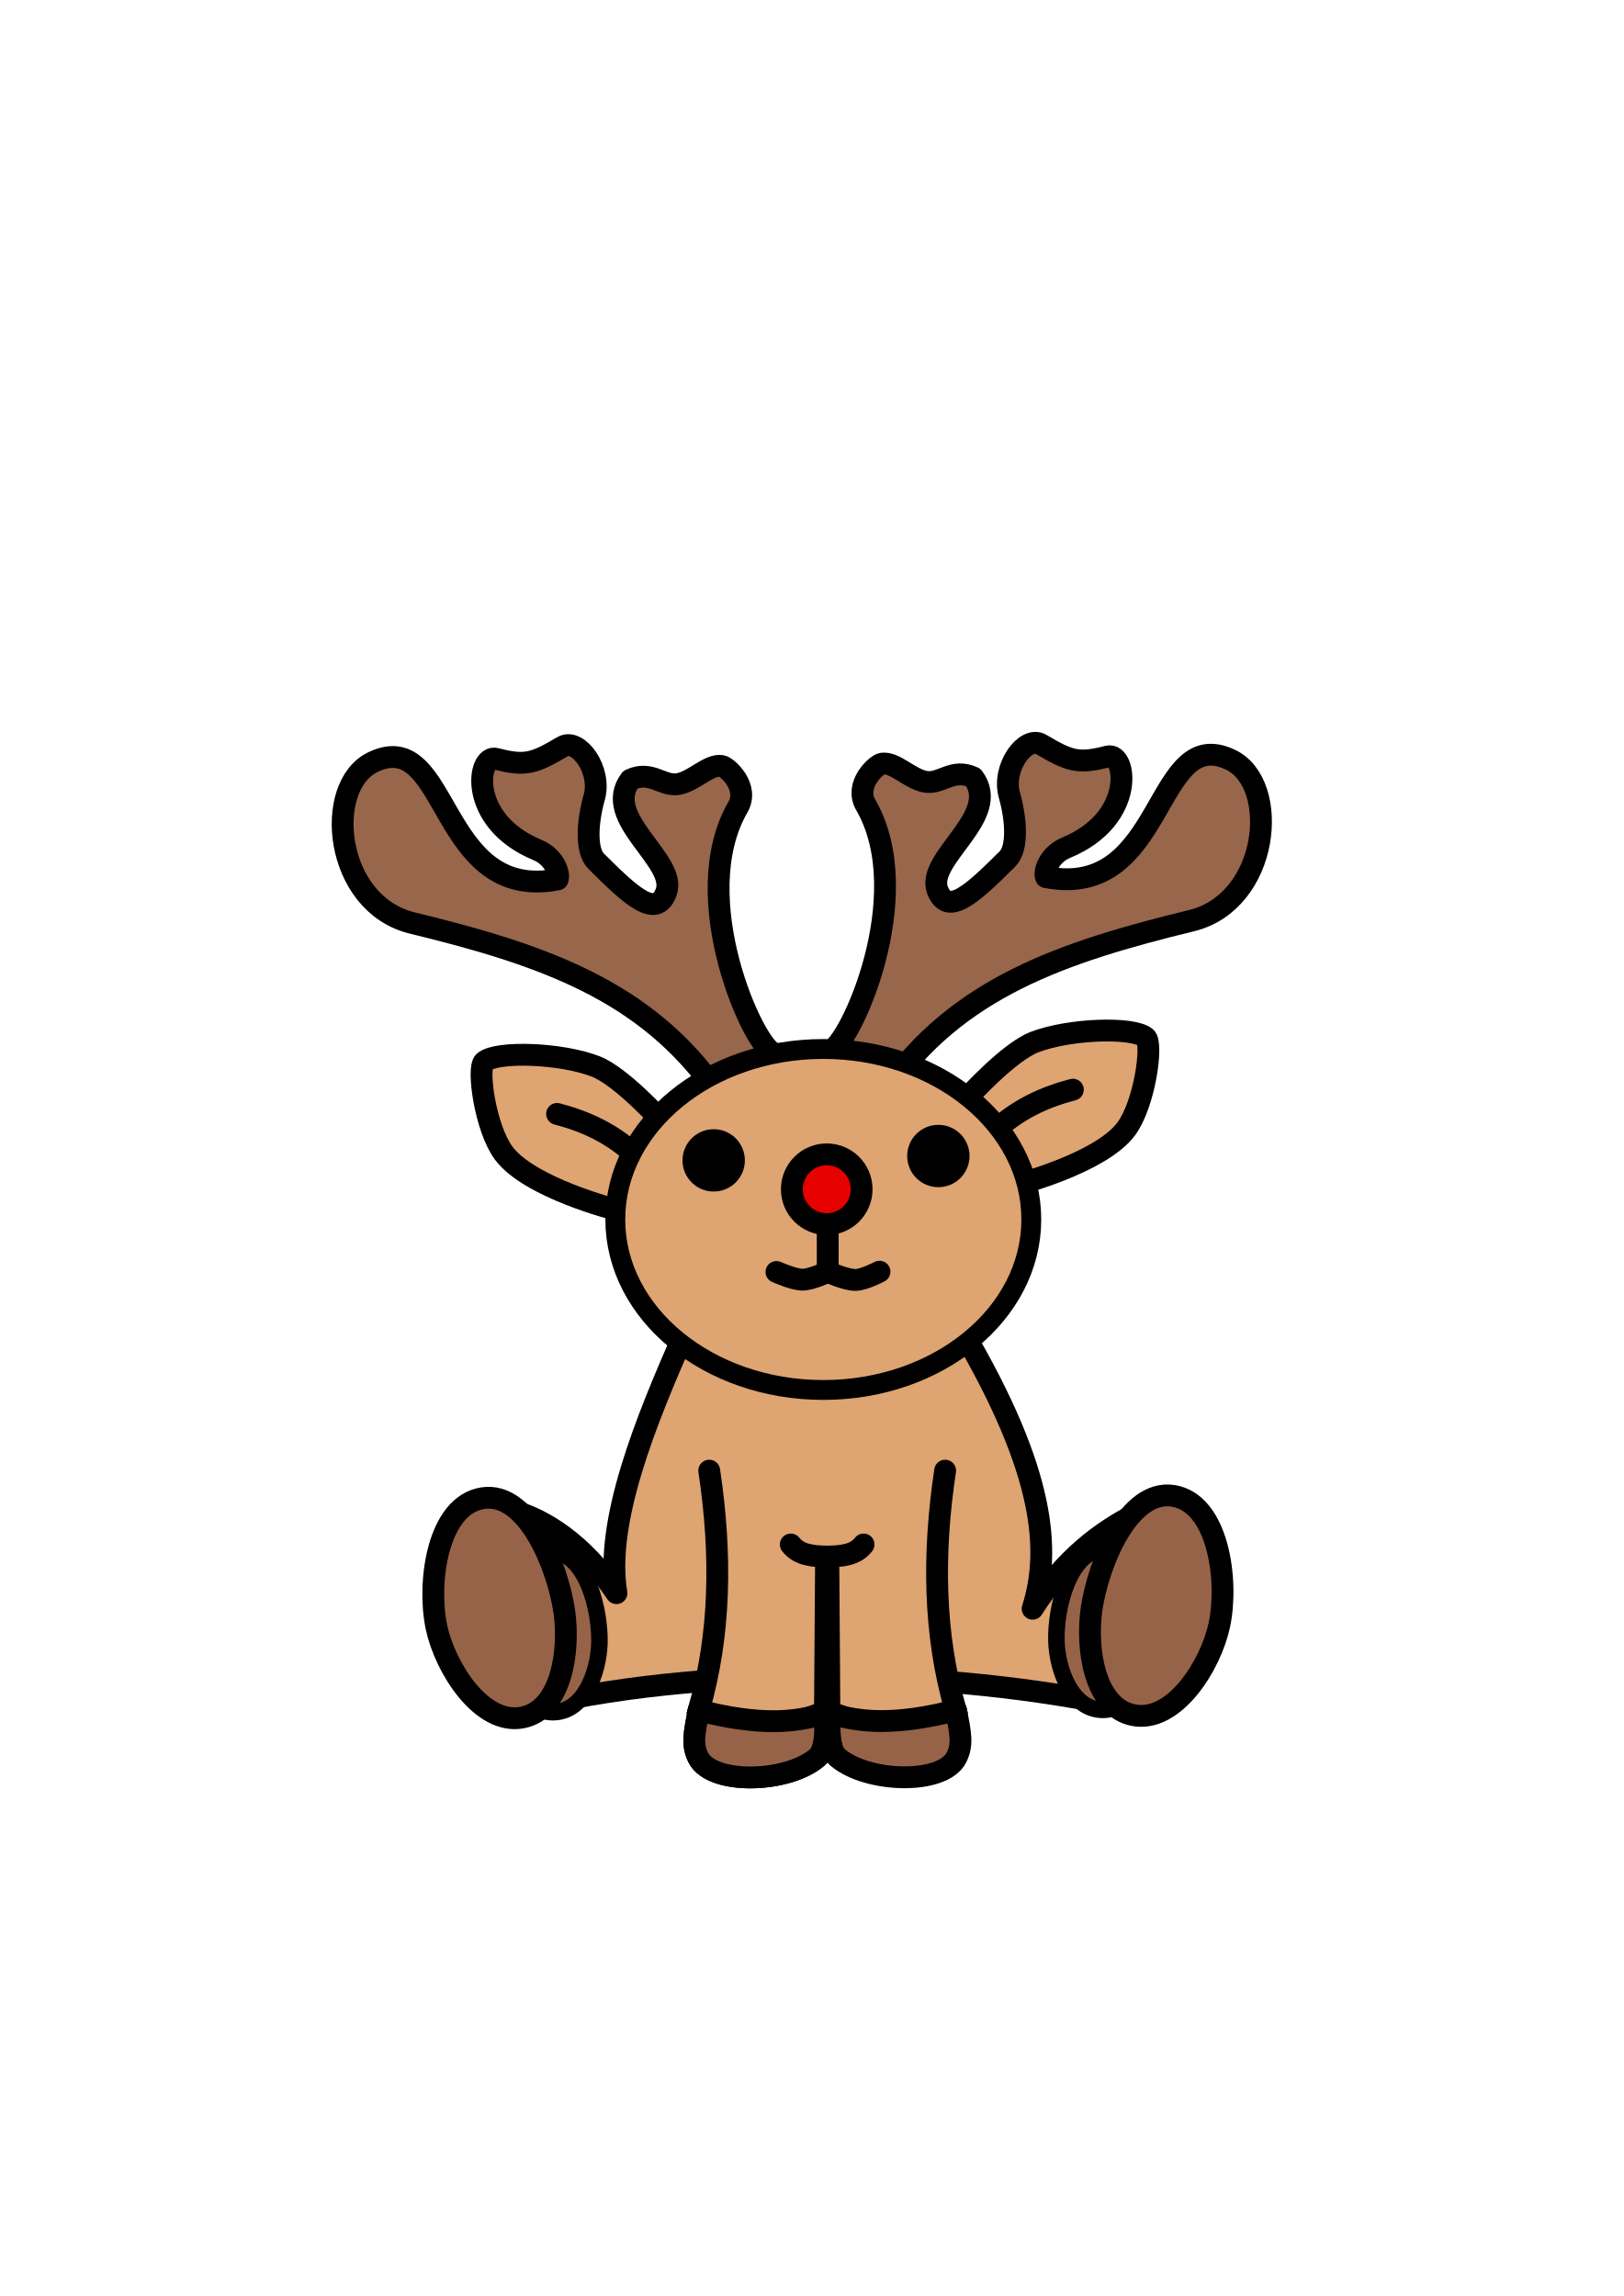
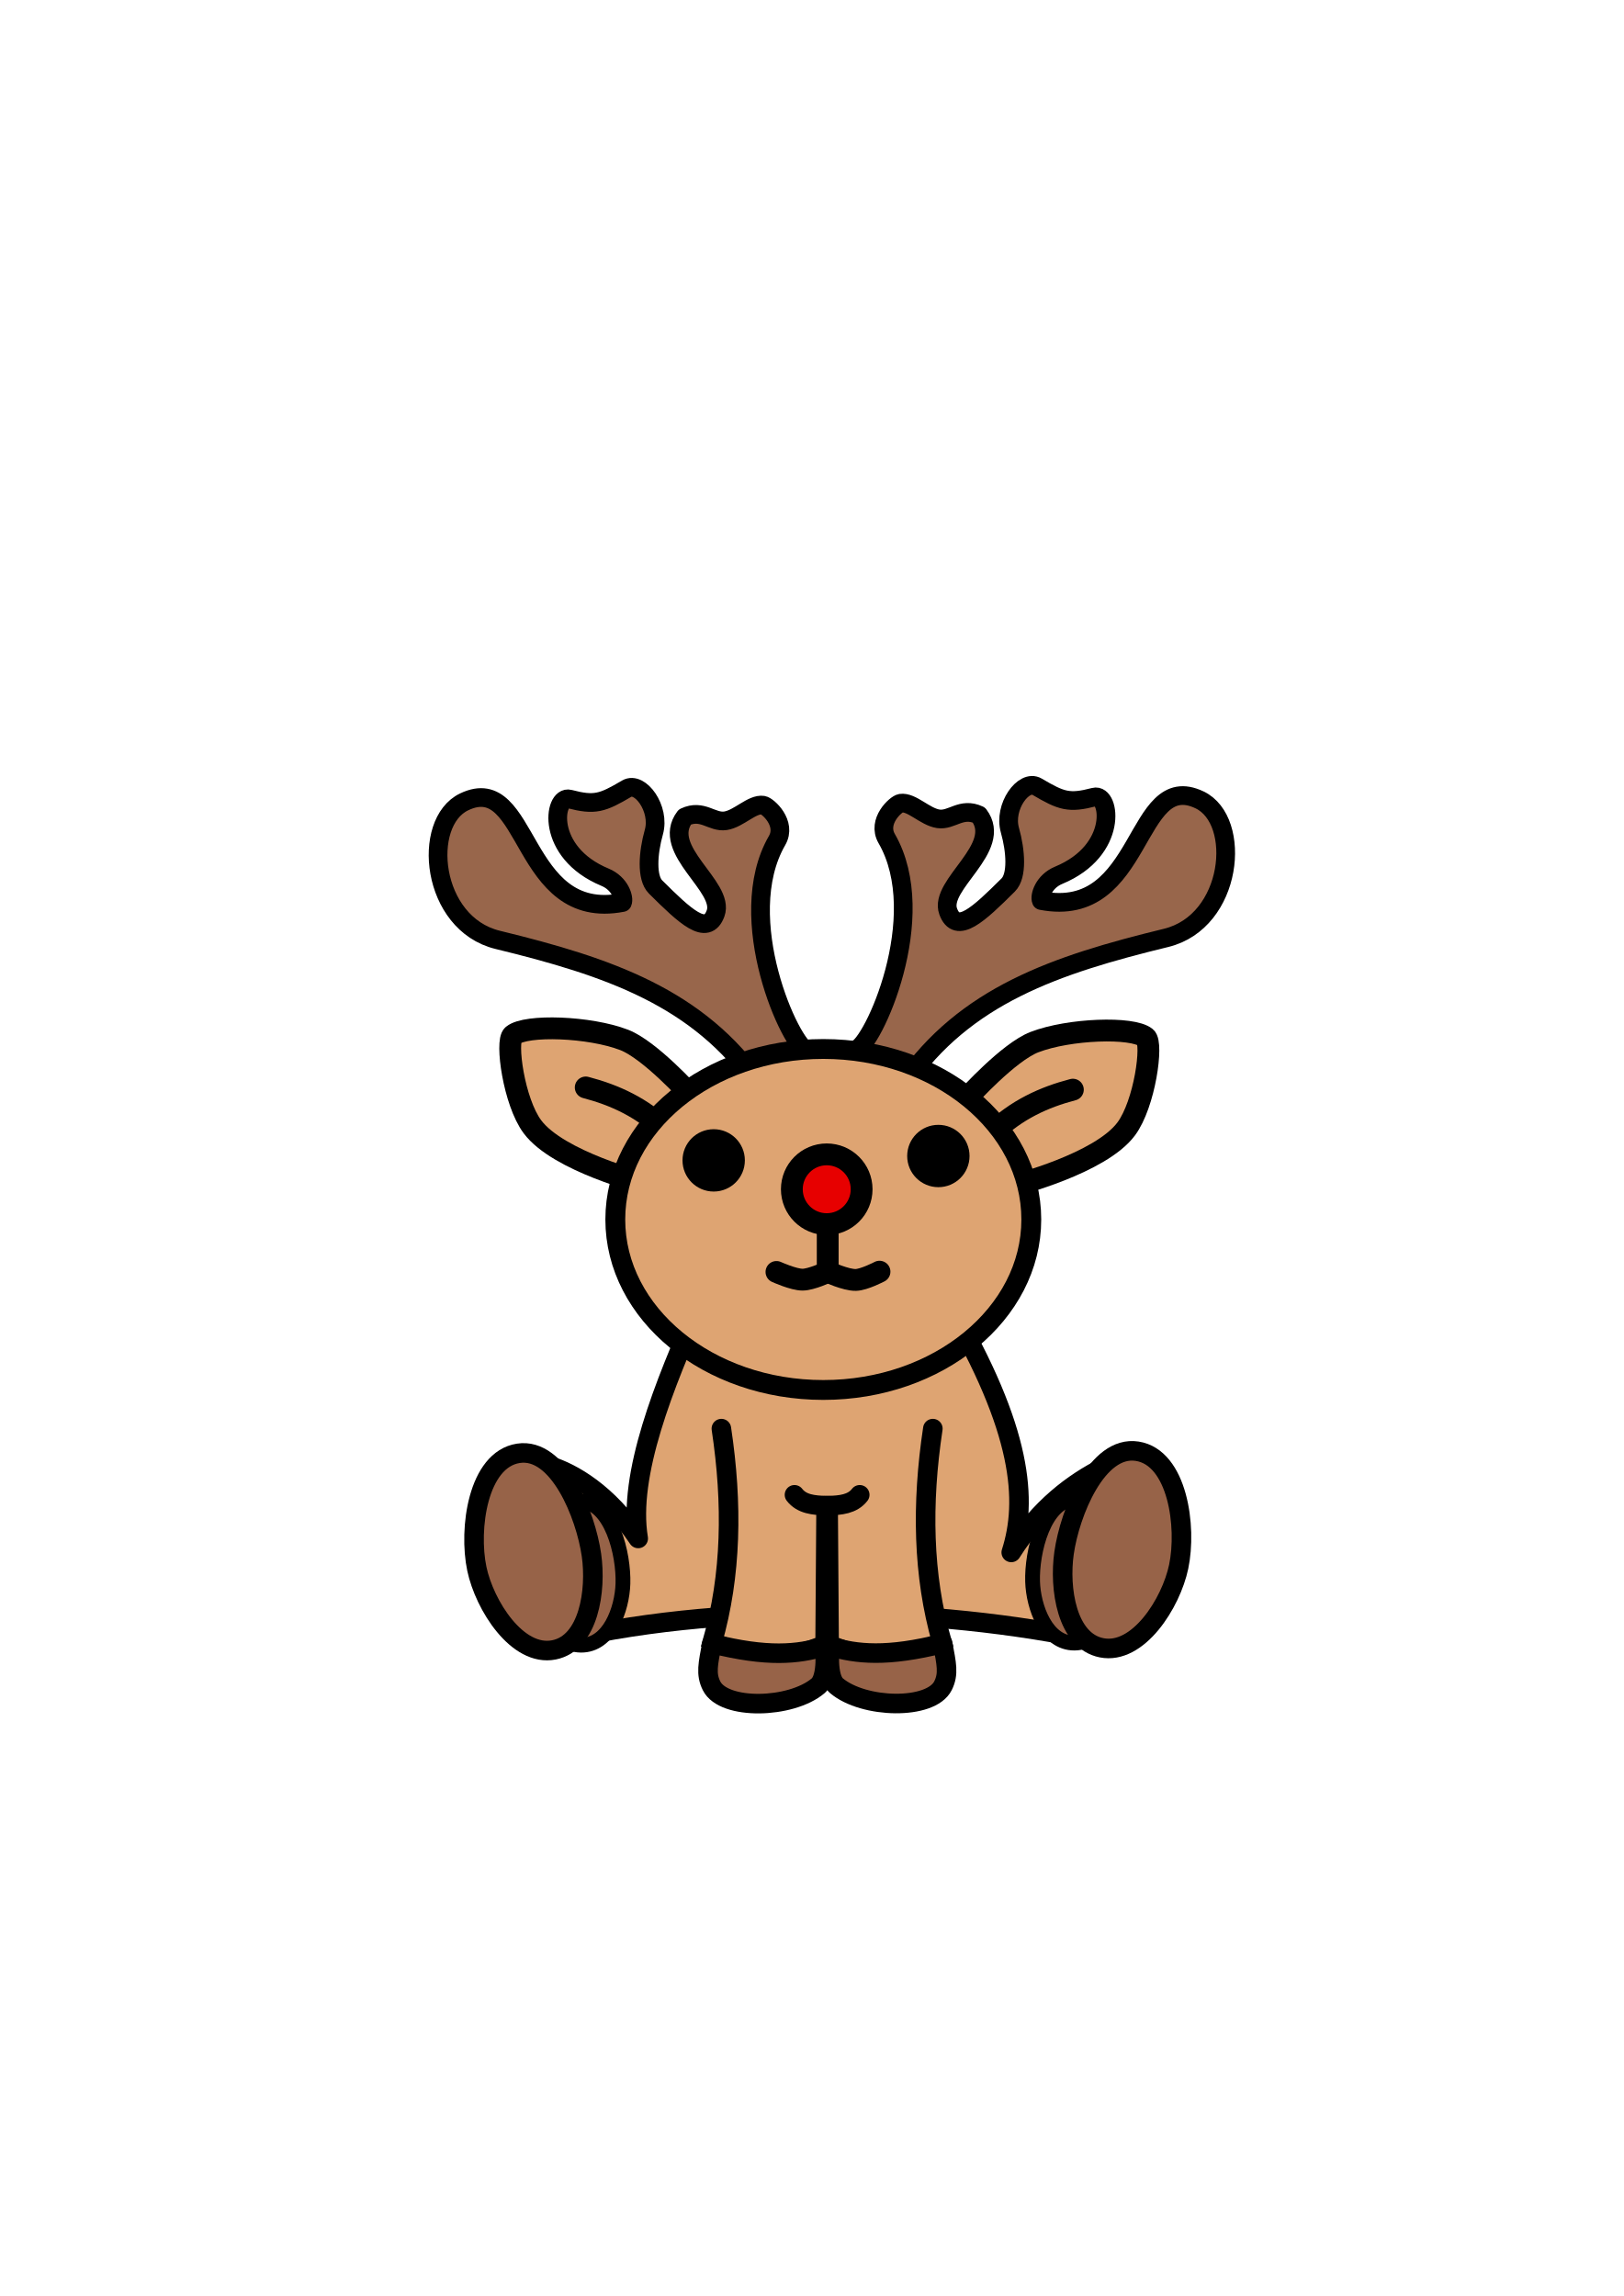
<svg xmlns="http://www.w3.org/2000/svg" width="210mm" height="297mm" viewBox="0 0 744.094 1052.362" id="svg2" version="1.1">
  <defs id="defs4" />
  <g id="layer1">
-     <path style="fill:#dea472;fill-rule:evenodd;stroke:#000000;stroke-width:10;stroke-linecap:butt;stroke-linejoin:round;stroke-opacity:1;fill-opacity:1;stroke-miterlimit:4;stroke-dasharray:none" d="m 237.143,693.077 1e-5,90.714 c 84.762,-21.179 196.31,-19.358 281.071,-0.714 l 2.5,-89.286 c -15.711,7.998 -32.742,20.364 -47.5,43.571 8.398,-26.269 5.976,-62.327 -32.143,-127.143 l -127.143,0.357 C 295.738,651.616 277.076,697.682 282.5,730.219 266.978,707.04 248.895,696.695 237.143,693.077 Z" id="path4229" />
+     <path style="fill:#dea472;fill-opacity:1;fill-rule:evenodd;stroke:#000000;stroke-width:8.964;stroke-linecap:butt;stroke-linejoin:round;stroke-miterlimit:4;stroke-dasharray:none;stroke-opacity:1" d="m 251.817,671.85 1e-5,81.314 c 75.978,-18.985 175.967,-17.352 251.945,-0.64 l 2.241,-80.033 c -14.083,7.169 -29.349,18.254 -42.578,39.056 7.528,-23.547 5.356,-55.868 -28.812,-113.968 l -113.968,0.32 c -16.306,36.786 -33.034,78.079 -28.172,107.245 -13.914,-20.777 -30.123,-30.05 -40.657,-33.294 z" id="path4229" />
    <g id="g4187" transform="matrix(-1,0,0,1,719.6965,71.72083)" style="fill:#dea472;fill-opacity:1">
      <path id="path4189" d="m 255,471.648 c 0,0 -39.537,-9.973 -51.408,-25.931 -8.51,-11.439 -12.321,-39.176 -8.949,-41.926 6.107,-4.981 35.133,-3.982 51.011,2.142 11.804,4.553 30.418,25.179 30.418,25.179" style="fill:#dea472;fill-opacity:1;fill-rule:evenodd;stroke:#000000;stroke-width:10;stroke-linecap:butt;stroke-linejoin:miter;stroke-miterlimit:4;stroke-dasharray:none;stroke-opacity:1" />
      <path id="path4191" d="m 264.821,447.541 c -10.93,-10.602 -23.482,-16.339 -36.786,-19.821" style="fill:#dea472;fill-opacity:1;fill-rule:evenodd;stroke:#000000;stroke-width:10;stroke-linecap:round;stroke-linejoin:miter;stroke-miterlimit:4;stroke-dasharray:none;stroke-opacity:1" />
    </g>
-     <g id="g4181" style="fill:#dea472;fill-opacity:1" transform="translate(27.25381,82.83251)">
+     <g id="g4181" style="fill:#dea472;fill-opacity:1" transform="translate(40.3858,70.71068)">
      <g id="g5359">
        <path id="path4183" d="m 255,471.648 c 0,0 -39.537,-9.973 -51.408,-25.931 -8.51,-11.439 -12.321,-39.176 -8.949,-41.926 6.107,-4.981 35.133,-3.982 51.011,2.142 11.804,4.553 30.418,25.179 30.418,25.179" style="fill:#dea472;fill-opacity:1;fill-rule:evenodd;stroke:#000000;stroke-width:10;stroke-linecap:butt;stroke-linejoin:miter;stroke-miterlimit:4;stroke-dasharray:none;stroke-opacity:1" />
        <path id="path4185" d="m 264.821,447.541 c -10.93,-10.602 -23.482,-16.339 -36.786,-19.821" style="fill:#dea472;fill-opacity:1;fill-rule:evenodd;stroke:#000000;stroke-width:10;stroke-linecap:round;stroke-linejoin:miter;stroke-miterlimit:4;stroke-dasharray:none;stroke-opacity:1" />
      </g>
    </g>
-     <path id="path4253" d="m 406.111,499.768 c 32.523,-47.044 80.739,-63.367 139.906,-77.782 35.816,-8.726 40.912,-62.734 17.93,-73.741 -35.353,-16.932 -29.429,64.439 -84.6,53.791 -1.035,-2.282 1.2,-10.164 9.304,-13.525 32.194,-13.35 27.568,-44.032 18.98,-41.781 -13.508,3.541 -17.501,2.138 -30.557,-5.556 -7.052,-4.156 -18.057,10.642 -14.499,23.248 3.141,11.128 4.028,24.369 -0.906,29.28 -15.844,15.772 -27.484,26.729 -32.072,14.142 -5.258,-14.424 29.754,-33.846 16.415,-51.518 -9.413,-4.399 -14.53,3.109 -21.718,2.02 -7.164,-1.085 -14.178,-9.224 -20.077,-8.334 -2.54,0.384 -12.824,9.639 -7.487,18.884 24.088,41.722 -7.654,110.636 -16.378,112.689 z" style="fill:#98664b;fill-opacity:1;fill-rule:evenodd;stroke:#000000;stroke-width:10;stroke-linecap:round;stroke-linejoin:round;stroke-miterlimit:4;stroke-dasharray:none;stroke-opacity:1" />
-     <path style="fill:#98664b;fill-opacity:1;fill-rule:evenodd;stroke:#000000;stroke-width:10;stroke-linecap:round;stroke-linejoin:round;stroke-miterlimit:4;stroke-dasharray:none;stroke-opacity:1" d="m 328.784,500.819 c -32.523,-47.044 -80.739,-63.367 -139.906,-77.782 -35.816,-8.726 -40.912,-62.734 -17.93,-73.741 35.353,-16.932 29.429,64.439 84.6,53.791 1.035,-2.282 -1.2,-10.164 -9.304,-13.525 -32.194,-13.35 -27.568,-44.032 -18.98,-41.781 13.508,3.541 17.501,2.138 30.557,-5.556 7.052,-4.156 18.057,10.642 14.499,23.248 -3.141,11.128 -4.028,24.369 0.906,29.28 15.844,15.772 27.484,26.729 32.072,14.142 5.258,-14.424 -29.754,-33.846 -16.415,-51.518 9.413,-4.399 14.53,3.109 21.718,2.02 7.164,-1.085 14.178,-9.224 20.077,-8.334 2.54,0.384 12.824,9.639 7.487,18.884 -24.088,41.722 7.654,110.636 16.378,112.689 z" id="path4243" />
+     <path id="path4253" d="m 414.384,496.589 c 27.893,-40.347 69.245,-54.346 119.989,-66.709 30.717,-7.484 35.088,-53.803 15.378,-63.243 -30.32,-14.522 -25.239,55.265 -72.557,46.133 -0.888,-1.957 1.029,-8.717 7.98,-11.6 27.611,-11.449 23.643,-37.764 16.278,-35.833 -11.585,3.037 -15.01,1.834 -26.207,-4.765 -6.048,-3.564 -15.486,9.127 -12.435,19.938 2.694,9.544 3.454,20.9 -0.777,25.112 -13.588,13.527 -23.571,22.924 -27.506,12.129 -4.509,-12.37 25.518,-29.028 14.078,-44.184 -8.073,-3.773 -12.461,2.667 -18.626,1.733 -6.144,-0.931 -12.16,-7.911 -17.219,-7.147 -2.179,0.329 -10.999,8.267 -6.421,16.195 20.659,35.782 -6.564,94.886 -14.046,96.646 z" style="fill:#98664b;fill-opacity:1;fill-rule:evenodd;stroke:#000000;stroke-width:8.576;stroke-linecap:round;stroke-linejoin:round;stroke-miterlimit:4;stroke-dasharray:none;stroke-opacity:1" />
+     <path style="fill:#98664b;fill-opacity:1;fill-rule:evenodd;stroke:#000000;stroke-width:8.576;stroke-linecap:round;stroke-linejoin:round;stroke-miterlimit:4;stroke-dasharray:none;stroke-opacity:1" d="m 348.065,497.49 c -27.893,-40.347 -69.245,-54.346 -119.989,-66.709 -30.717,-7.484 -35.088,-53.803 -15.378,-63.243 30.32,-14.522 25.239,55.265 72.557,46.133 0.888,-1.957 -1.029,-8.717 -7.98,-11.6 -27.611,-11.449 -23.643,-37.764 -16.278,-35.833 11.585,3.037 15.01,1.834 26.207,-4.765 6.048,-3.564 15.486,9.127 12.435,19.938 -2.694,9.544 -3.454,20.9 0.777,25.112 13.588,13.527 23.571,22.924 27.506,12.129 4.509,-12.37 -25.518,-29.028 -14.078,-44.184 8.073,-3.773 12.461,2.667 18.626,1.733 6.144,-0.931 12.16,-7.911 17.219,-7.147 2.179,0.329 10.999,8.267 6.421,16.195 -20.659,35.782 6.564,94.886 14.046,96.646 z" id="path4243" />
    <ellipse style="opacity:1;fill:#dea472;fill-opacity:1;fill-rule:nonzero;stroke:#000000;stroke-width:9.098;stroke-linecap:round;stroke-miterlimit:4;stroke-dasharray:none;stroke-opacity:1" id="path4151" cx="377.292" cy="558.943" rx="95.319" ry="78.147" />
    <circle style="opacity:1;fill:#000000;fill-opacity:1;fill-rule:nonzero;stroke:none;stroke-width:10;stroke-linecap:round;stroke-miterlimit:4;stroke-dasharray:none;stroke-opacity:1" id="path4157" cx="327.06" cy="531.853" r="14.286" />
    <circle r="14.286" cy="529.853" cx="430.022" id="circle4159" style="opacity:1;fill:#000000;fill-opacity:1;fill-rule:nonzero;stroke:none;stroke-width:10;stroke-linecap:round;stroke-miterlimit:4;stroke-dasharray:none;stroke-opacity:1" />
    <circle style="opacity:1;fill:#e70000;fill-opacity:1;fill-rule:nonzero;stroke:#000000;stroke-width:10;stroke-linecap:round;stroke-miterlimit:4;stroke-dasharray:none;stroke-opacity:1" id="path4161" cx="378.867" cy="545.086" r="15.99" />
    <g id="g4169" style="stroke:#000000;stroke-width:10;stroke-linecap:round;stroke-miterlimit:4;stroke-dasharray:none;stroke-opacity:1" transform="translate(0,-22)">
      <path id="path4165" d="m 379.312,585.924 0,19.067 c 0,0 -7.483,3.512 -11.49,3.536 -4.168,0.025 -11.996,-3.536 -11.996,-3.536" style="fill:none;fill-rule:evenodd;stroke:#000000;stroke-width:10;stroke-linecap:round;stroke-linejoin:miter;stroke-miterlimit:4;stroke-dasharray:none;stroke-opacity:1" />
      <path id="path4167" d="m 379.186,604.865 c 0,0 8.492,3.906 13.006,3.788 3.832,-0.1 10.859,-3.788 10.859,-3.788" style="fill:none;fill-rule:evenodd;stroke:#000000;stroke-width:10;stroke-linecap:round;stroke-linejoin:miter;stroke-miterlimit:4;stroke-dasharray:none;stroke-opacity:1" />
    </g>
-     <g id="g4198">
+     <g id="g4198" transform="matrix(0.8963737,0,0,0.8963737,39.24801,50.59484)">
      <path style="opacity:1;fill:#976348;fill-opacity:1;fill-rule:evenodd;stroke:#000000;stroke-width:7.56;stroke-linecap:butt;stroke-linejoin:miter;stroke-miterlimit:4;stroke-dasharray:none;stroke-opacity:1" d="m 252.544,710.978 c -16.553,-0.786 -25.092,23.544 -24.477,38.673 0.56,13.774 10.078,34.996 25.145,35.137 14.414,0.136 21.068,-18.317 21.477,-31.467 0.466,-14.989 -5.712,-41.563 -22.145,-42.343 z" id="path4195" />
-       <path id="path4193" d="m 221.223,686.687 c -20.68,3.216 -25.533,38.616 -21.213,59.094 3.932,18.643 20.707,45.126 39.396,41.416 17.879,-3.549 21.779,-30.444 19.193,-48.487 -2.948,-20.566 -16.846,-55.216 -37.376,-52.023 z" style="fill:#976348;fill-opacity:1;fill-rule:evenodd;stroke:#000000;stroke-width:10;stroke-linecap:butt;stroke-linejoin:miter;stroke-miterlimit:4;stroke-dasharray:none;stroke-opacity:1;opacity:1" />
+       <path id="path4193" d="m 221.223,686.687 c -20.68,3.216 -25.533,38.616 -21.213,59.094 3.932,18.643 20.707,45.126 39.396,41.416 17.879,-3.549 21.779,-30.444 19.193,-48.487 -2.948,-20.566 -16.846,-55.216 -37.376,-52.023 z" style="opacity:1;fill:#976348;fill-opacity:1;fill-rule:evenodd;stroke:#000000;stroke-width:10;stroke-linecap:butt;stroke-linejoin:miter;stroke-miterlimit:4;stroke-dasharray:none;stroke-opacity:1" />
    </g>
-     <path style="fill:#976348;fill-rule:evenodd;stroke:#000000;stroke-width:10;stroke-linecap:round;stroke-linejoin:round;stroke-miterlimit:4;stroke-dasharray:none;stroke-opacity:1;fill-opacity:1" d="m 320.179,783.969 c 28.352,7.111 43.868,5.575 57.679,1.429 0,0 1.815,15.774 -3.393,20.179 -13.861,11.725 -48.203,12.533 -54.464,0 -3.043,-6.091 -1.786,-11.131 0.179,-21.607 z" id="path4206" />
-     <g id="g4255">
-       <path id="path4202" d="m 325.017,674.06 c 5.803,38.509 5.13,75.046 -4.546,108.844 17.846,9.596 38.386,10.102 57.579,1.515 l 0.505,-70.963 c -6.34,-0.185 -12.47,-0.737 -16.162,-5.556" style="fill:#dea472;fill-rule:evenodd;stroke:#000000;stroke-width:10;stroke-linecap:round;stroke-linejoin:miter;stroke-miterlimit:4;stroke-dasharray:none;stroke-opacity:1;fill-opacity:1" />
-       <path style="fill:#976348;fill-rule:evenodd;stroke:#000000;stroke-width:10;stroke-linecap:round;stroke-linejoin:round;stroke-miterlimit:4;stroke-dasharray:none;stroke-opacity:1;fill-opacity:1" d="m 320.179,783.969 c 28.352,7.111 43.868,5.575 57.679,1.429 0,0 1.815,15.774 -3.393,20.179 -13.861,11.725 -48.203,12.533 -54.464,0 -3.043,-6.091 -1.786,-11.131 0.179,-21.607 z" id="path4208" />
+     <g id="g4255" transform="matrix(0.8963737,0,0,0.8963737,39.24801,50.59484)">
+       <path id="path4202" d="m 325.017,674.06 c 5.803,38.509 5.13,75.046 -4.546,108.844 17.846,9.596 38.386,10.102 57.579,1.515 l 0.505,-70.963 c -6.34,-0.185 -12.47,-0.737 -16.162,-5.556" style="fill:#dea472;fill-opacity:1;fill-rule:evenodd;stroke:#000000;stroke-width:10;stroke-linecap:round;stroke-linejoin:miter;stroke-miterlimit:4;stroke-dasharray:none;stroke-opacity:1" />
+       <path style="fill:#976348;fill-opacity:1;fill-rule:evenodd;stroke:#000000;stroke-width:10;stroke-linecap:round;stroke-linejoin:round;stroke-miterlimit:4;stroke-dasharray:none;stroke-opacity:1" d="m 320.179,783.969 c 28.352,7.111 43.868,5.575 57.679,1.429 0,0 1.815,15.774 -3.393,20.179 -13.861,11.725 -48.203,12.533 -54.464,0 -3.043,-6.091 -1.786,-11.131 0.179,-21.607 z" id="path4208" />
    </g>
-     <g id="g4259">
-       <path style="fill:#dea472;fill-rule:evenodd;stroke:#000000;stroke-width:10;stroke-linecap:round;stroke-linejoin:miter;stroke-miterlimit:4;stroke-dasharray:none;stroke-opacity:1;fill-opacity:1" d="m 433.128,674.06 c -5.803,38.509 -5.13,75.046 4.546,108.844 -17.846,9.596 -38.386,10.102 -57.579,1.515 l -0.505,-70.963 c 6.34,-0.185 12.47,-0.737 16.162,-5.556" id="path4204" />
+     <g id="g4259" transform="matrix(0.8963737,0,0,0.8963737,39.24801,50.59484)">
+       <path style="fill:#dea472;fill-opacity:1;fill-rule:evenodd;stroke:#000000;stroke-width:10;stroke-linecap:round;stroke-linejoin:miter;stroke-miterlimit:4;stroke-dasharray:none;stroke-opacity:1" d="m 433.128,674.06 c -5.803,38.509 -5.13,75.046 4.546,108.844 -17.846,9.596 -38.386,10.102 -57.579,1.515 l -0.505,-70.963 c 6.34,-0.185 12.47,-0.737 16.162,-5.556" id="path4204" />
      <path id="path4210" d="m 438.146,783.908 c -28.352,7.111 -43.868,5.575 -57.679,1.429 0,0 -1.815,15.774 3.393,20.179 13.861,11.725 48.203,12.533 54.464,0 3.043,-6.091 1.786,-11.131 -0.179,-21.607 z" style="fill:#976348;fill-opacity:1;fill-rule:evenodd;stroke:#000000;stroke-width:10;stroke-linecap:round;stroke-linejoin:round;stroke-miterlimit:4;stroke-dasharray:none;stroke-opacity:1" />
    </g>
-     <g id="g4223" transform="matrix(-1,0,0,1,758.8133,-1.071428)">
+     <g id="g4223" transform="matrix(-0.8963737,0,0,0.8963737,719.4282,49.63444)">
      <path id="path4225" d="m 252.544,710.978 c -16.553,-0.786 -25.092,23.544 -24.477,38.673 0.56,13.774 10.078,34.996 25.145,35.137 14.414,0.136 21.068,-18.317 21.477,-31.467 0.466,-14.989 -5.712,-41.563 -22.145,-42.343 z" style="opacity:1;fill:#976348;fill-opacity:1;fill-rule:evenodd;stroke:#000000;stroke-width:7.56;stroke-linecap:butt;stroke-linejoin:miter;stroke-miterlimit:4;stroke-dasharray:none;stroke-opacity:1" />
      <path style="opacity:1;fill:#976348;fill-opacity:1;fill-rule:evenodd;stroke:#000000;stroke-width:10;stroke-linecap:butt;stroke-linejoin:miter;stroke-miterlimit:4;stroke-dasharray:none;stroke-opacity:1" d="m 221.223,686.687 c -20.68,3.216 -25.533,38.616 -21.213,59.094 3.932,18.643 20.707,45.126 39.396,41.416 17.879,-3.549 21.779,-30.444 19.193,-48.487 -2.948,-20.566 -16.846,-55.216 -37.376,-52.023 z" id="path4227" />
    </g>
  </g>
</svg>
